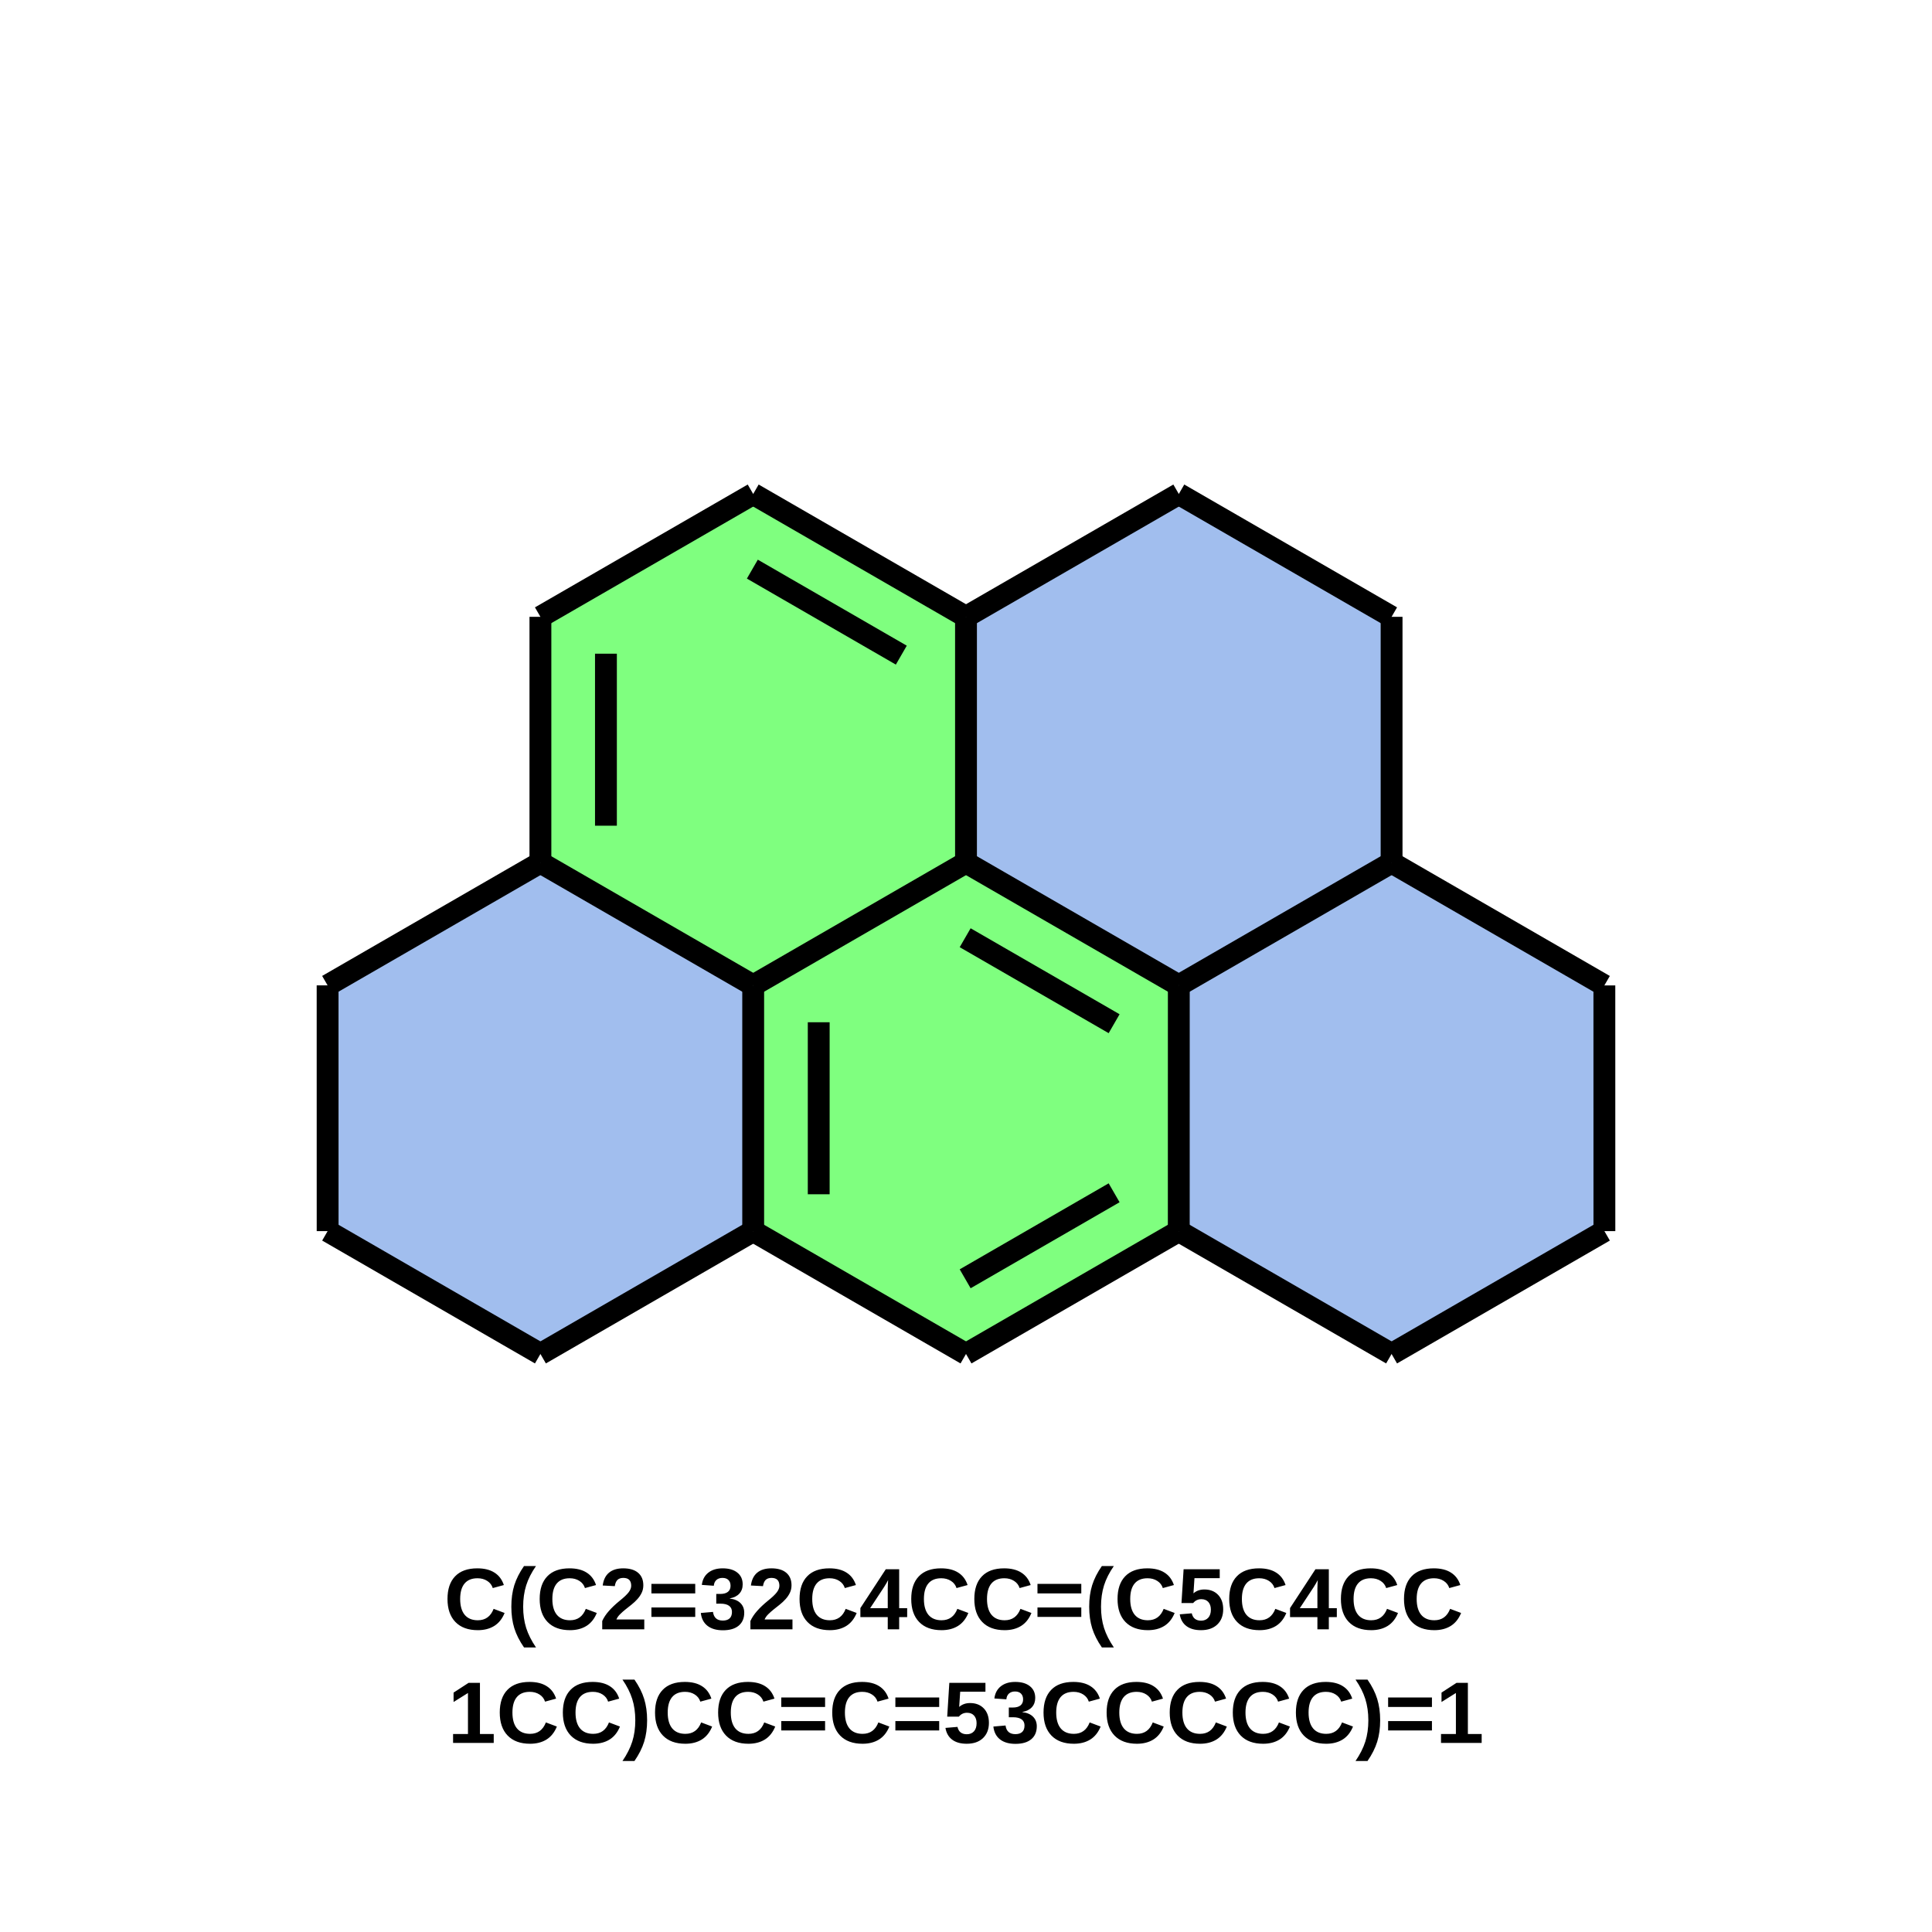
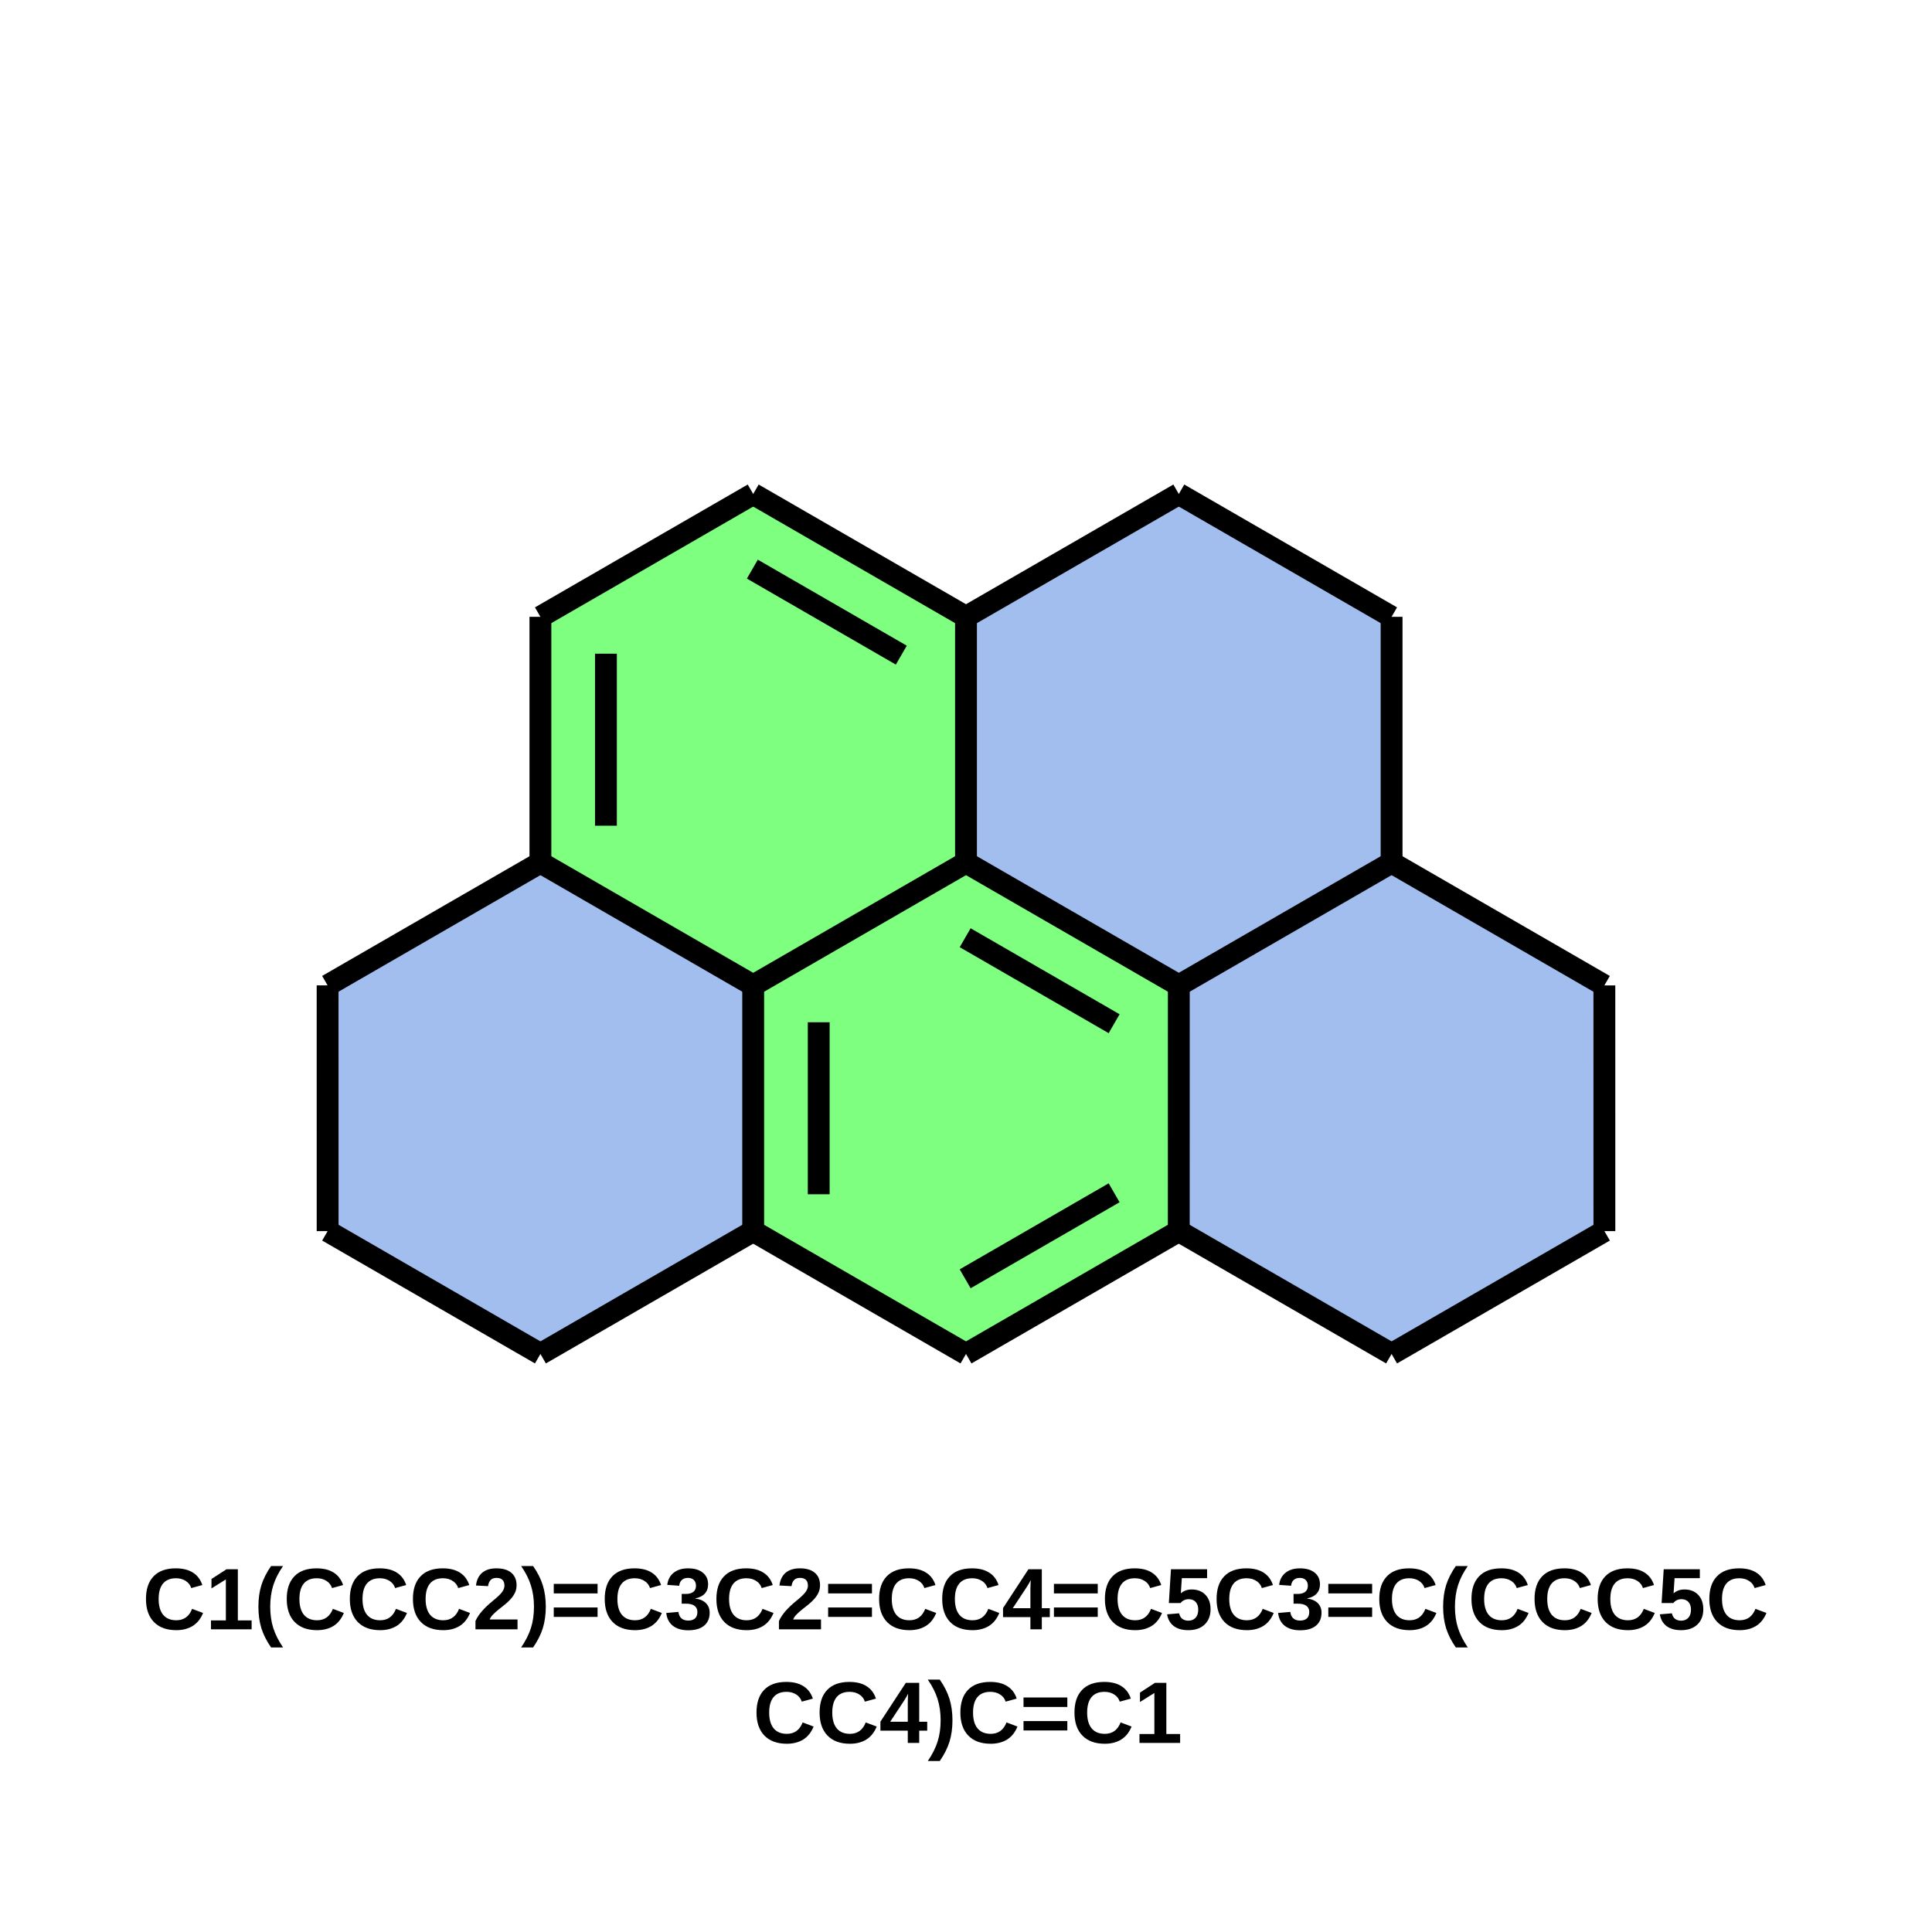
<svg xmlns="http://www.w3.org/2000/svg" class="main-svg" width="600" height="600" style="" viewBox="0 0 600 600">
  <rect x="0" y="0" width="600" height="600" style="fill: rgb(0, 0, 0); fill-opacity: 0;" />
-   <defs id="defs-c57a54">
+   <defs id="defs-2a0d12">
    <g class="clips">
-       <clipPath id="clipc57a54xyplot" class="plotclip">
+       <clipPath id="clip2a0d12xyplot" class="plotclip">
        <rect width="600" height="600" />
      </clipPath>
-       <clipPath class="axesclip" id="clipc57a54x">
+       <clipPath class="axesclip" id="clip2a0d12x">
        <rect x="0" y="0" width="600" height="600" />
      </clipPath>
-       <clipPath class="axesclip" id="clipc57a54y">
+       <clipPath class="axesclip" id="clip2a0d12y">
        <rect x="0" y="0" width="600" height="600" />
      </clipPath>
-       <clipPath class="axesclip" id="clipc57a54xy">
+       <clipPath class="axesclip" id="clip2a0d12xy">
        <rect x="0" y="0" width="600" height="600" />
      </clipPath>
    </g>
    <g class="gradients" />
    <g class="patterns" />
  </defs>
  <g class="bglayer">
    <rect class="bg" x="0" y="0" width="600" height="600" style="fill: rgb(0, 0, 0); fill-opacity: 0; stroke-width: 0;" />
  </g>
  <g class="layer-below">
    <g class="imagelayer" />
    <g class="shapelayer" />
  </g>
  <g class="cartesianlayer">
    <g class="subplot xy">
      <g class="layer-subplot">
        <g class="shapelayer" />
        <g class="imagelayer" />
      </g>
      <g class="minor-gridlayer">
        <g class="x" />
        <g class="y" />
      </g>
      <g class="gridlayer">
        <g class="x" />
        <g class="y" />
      </g>
      <g class="zerolinelayer" />
      <path class="xlines-below crisp" d="M0,0" style="fill: none;" />
      <path class="ylines-below crisp" d="M0,0" style="fill: none;" />
      <g class="overlines-below" />
      <g class="xaxislayer-below" />
      <g class="yaxislayer-below" />
      <g class="overaxes-below" />
-       <g class="plot" transform="" clip-path="url(#clipc57a54xyplot)">
+       <g class="plot" transform="" clip-path="url(#clip2a0d12xyplot)">
        <g class="scatterlayer mlayer">
-           <g class="trace scatter traceb5f4e9" style="stroke-miterlimit: 2; opacity: 1;">
+           <g class="trace scatter tracee80bc1" style="stroke-miterlimit: 2; opacity: 1;">
            <g class="fills">
              <g>
                <path class="js-fill" d="M101.75,382.33L101.74,306.02L167.83,267.87L233.91,306.03L233.91,382.33L167.83,420.49Z" style="fill: rgb(69, 127, 222); fill-opacity: 0.5; stroke-width: 0;" />
              </g>
            </g>
            <g class="errorbars" />
            <g class="lines">
              <path class="js-line" d="M101.75,382.33L101.74,306.02L167.83,267.87L233.91,306.03L233.91,382.33L167.83,420.49" style="vector-effect: non-scaling-stroke; fill: none; stroke: rgb(0, 0, 0); stroke-opacity: 0; stroke-width: 2px; opacity: 1;" />
            </g>
            <g class="points" />
            <g class="text" />
          </g>
-           <g class="trace scatter trace0a159d" style="stroke-miterlimit: 2; opacity: 1;">
+           <g class="trace scatter tracec9cc9b" style="stroke-miterlimit: 2; opacity: 1;">
            <g class="fills">
              <g>
                <path class="js-fill" d="M233.91,382.33L233.91,306.03L300,267.87L366.09,306.02L366.08,382.33L300,420.49Z" style="fill: rgb(0, 255, 0); fill-opacity: 0.5; stroke-width: 0;" />
              </g>
            </g>
            <g class="errorbars" />
            <g class="lines">
              <path class="js-line" d="M233.91,382.33L233.91,306.03L300,267.87L366.09,306.02L366.08,382.33L300,420.49" style="vector-effect: non-scaling-stroke; fill: none; stroke: rgb(0, 0, 0); stroke-opacity: 0; stroke-width: 2px; opacity: 1;" />
            </g>
            <g class="points" />
            <g class="text" />
          </g>
-           <g class="trace scatter tracee8d1be" style="stroke-miterlimit: 2; opacity: 1;">
+           <g class="trace scatter trace2d0947" style="stroke-miterlimit: 2; opacity: 1;">
            <g class="fills">
              <g>
                <path class="js-fill" d="M300,267.87L300,191.56L366.09,153.41L432.17,191.56L432.17,267.87L366.09,306.02Z" style="fill: rgb(69, 127, 222); fill-opacity: 0.5; stroke-width: 0;" />
              </g>
            </g>
            <g class="errorbars" />
            <g class="lines">
              <path class="js-line" d="M300,267.87L300,191.56L366.09,153.41L432.17,191.56L432.17,267.87L366.09,306.02" style="vector-effect: non-scaling-stroke; fill: none; stroke: rgb(0, 0, 0); stroke-opacity: 0; stroke-width: 2px; opacity: 1;" />
            </g>
            <g class="points" />
            <g class="text" />
          </g>
-           <g class="trace scatter trace579764" style="stroke-miterlimit: 2; opacity: 1;">
+           <g class="trace scatter trace7ff19b" style="stroke-miterlimit: 2; opacity: 1;">
            <g class="fills">
              <g>
                <path class="js-fill" d="M432.17,420.49L366.08,382.33L366.09,306.02L432.17,267.87L498.25,306.03L498.26,382.33Z" style="fill: rgb(69, 127, 222); fill-opacity: 0.5; stroke-width: 0;" />
              </g>
            </g>
            <g class="errorbars" />
            <g class="lines">
              <path class="js-line" d="M432.17,420.49L366.08,382.33L366.09,306.02L432.17,267.87L498.25,306.03L498.26,382.33" style="vector-effect: non-scaling-stroke; fill: none; stroke: rgb(0, 0, 0); stroke-opacity: 0; stroke-width: 2px; opacity: 1;" />
            </g>
            <g class="points" />
            <g class="text" />
          </g>
-           <g class="trace scatter tracecfb985" style="stroke-miterlimit: 2; opacity: 1;">
+           <g class="trace scatter tracecc85b1" style="stroke-miterlimit: 2; opacity: 1;">
            <g class="fills">
              <g>
                <path class="js-fill" d="M233.91,306.03L167.83,267.87L167.83,191.56L233.91,153.41L300,191.56L300,267.87Z" style="fill: rgb(0, 255, 0); fill-opacity: 0.5; stroke-width: 0;" />
              </g>
            </g>
            <g class="errorbars" />
            <g class="lines">
              <path class="js-line" d="M233.91,306.03L167.83,267.87L167.83,191.56L233.91,153.41L300,191.56L300,267.87" style="vector-effect: non-scaling-stroke; fill: none; stroke: rgb(0, 0, 0); stroke-opacity: 0; stroke-width: 2px; opacity: 1;" />
            </g>
            <g class="points" />
            <g class="text" />
          </g>
-           <g class="trace scatter trace85653a" style="stroke-miterlimit: 2; opacity: 1;">
+           <g class="trace scatter tracea2abf0" style="stroke-miterlimit: 2; opacity: 1;">
            <g class="fills" />
            <g class="errorbars" />
            <g class="lines">
              <path class="js-line" d="M167.83,267.87L101.74,306.02" style="vector-effect: non-scaling-stroke; fill: none; stroke: rgb(0, 0, 0); stroke-opacity: 1; stroke-width: 6.783px; opacity: 1;" />
            </g>
            <g class="points" />
            <g class="text" />
          </g>
-           <g class="trace scatter traceb44926" style="stroke-miterlimit: 2; opacity: 1;">
+           <g class="trace scatter trace071d9a" style="stroke-miterlimit: 2; opacity: 1;">
            <g class="fills" />
            <g class="errorbars" />
            <g class="lines">
              <path class="js-line" d="M101.74,306.02L101.75,382.33" style="vector-effect: non-scaling-stroke; fill: none; stroke: rgb(0, 0, 0); stroke-opacity: 1; stroke-width: 6.783px; opacity: 1;" />
            </g>
            <g class="points" />
            <g class="text" />
          </g>
-           <g class="trace scatter trace52063c" style="stroke-miterlimit: 2; opacity: 1;">
+           <g class="trace scatter trace790285" style="stroke-miterlimit: 2; opacity: 1;">
            <g class="fills" />
            <g class="errorbars" />
            <g class="lines">
              <path class="js-line" d="M101.75,382.33L167.83,420.49" style="vector-effect: non-scaling-stroke; fill: none; stroke: rgb(0, 0, 0); stroke-opacity: 1; stroke-width: 6.783px; opacity: 1;" />
            </g>
            <g class="points" />
            <g class="text" />
          </g>
-           <g class="trace scatter trace07abfc" style="stroke-miterlimit: 2; opacity: 1;">
+           <g class="trace scatter trace16b7af" style="stroke-miterlimit: 2; opacity: 1;">
            <g class="fills" />
            <g class="errorbars" />
            <g class="lines">
              <path class="js-line" d="M167.83,267.87L233.91,306.03" style="vector-effect: non-scaling-stroke; fill: none; stroke: rgb(0, 0, 0); stroke-opacity: 1; stroke-width: 6.783px; opacity: 1;" />
            </g>
            <g class="points" />
            <g class="text" />
          </g>
-           <g class="trace scatter trace772be9" style="stroke-miterlimit: 2; opacity: 1;">
+           <g class="trace scatter trace8d6cbe" style="stroke-miterlimit: 2; opacity: 1;">
            <g class="fills" />
            <g class="errorbars" />
            <g class="lines">
              <path class="js-line" d="M233.91,306.03L233.91,382.33" style="vector-effect: non-scaling-stroke; fill: none; stroke: rgb(0, 0, 0); stroke-opacity: 1; stroke-width: 6.783px; opacity: 1;" />
            </g>
            <g class="points" />
            <g class="text" />
          </g>
-           <g class="trace scatter trace0173b6" style="stroke-miterlimit: 2; opacity: 1;">
+           <g class="trace scatter traceff643d" style="stroke-miterlimit: 2; opacity: 1;">
            <g class="fills" />
            <g class="errorbars" />
            <g class="lines">
              <path class="js-line" d="M254.26,317.47L254.26,370.89" style="vector-effect: non-scaling-stroke; fill: none; stroke: rgb(0, 0, 0); stroke-opacity: 1; stroke-width: 6.783px; opacity: 1;" />
            </g>
            <g class="points" />
            <g class="text" />
          </g>
-           <g class="trace scatter trace91a6c7" style="stroke-miterlimit: 2; opacity: 1;">
+           <g class="trace scatter trace3f94e9" style="stroke-miterlimit: 2; opacity: 1;">
            <g class="fills" />
            <g class="errorbars" />
            <g class="lines">
              <path class="js-line" d="M233.91,382.33L300,420.49" style="vector-effect: non-scaling-stroke; fill: none; stroke: rgb(0, 0, 0); stroke-opacity: 1; stroke-width: 6.783px; opacity: 1;" />
            </g>
            <g class="points" />
            <g class="text" />
          </g>
-           <g class="trace scatter trace510600" style="stroke-miterlimit: 2; opacity: 1;">
+           <g class="trace scatter trace074eb7" style="stroke-miterlimit: 2; opacity: 1;">
            <g class="fills" />
            <g class="errorbars" />
            <g class="lines">
              <path class="js-line" d="M300,420.49L366.08,382.33" style="vector-effect: non-scaling-stroke; fill: none; stroke: rgb(0, 0, 0); stroke-opacity: 1; stroke-width: 6.783px; opacity: 1;" />
            </g>
            <g class="points" />
            <g class="text" />
          </g>
-           <g class="trace scatter tracebac6c2" style="stroke-miterlimit: 2; opacity: 1;">
+           <g class="trace scatter trace4281a3" style="stroke-miterlimit: 2; opacity: 1;">
            <g class="fills" />
            <g class="errorbars" />
            <g class="lines">
              <path class="js-line" d="M299.74,397.14L346,370.43" style="vector-effect: non-scaling-stroke; fill: none; stroke: rgb(0, 0, 0); stroke-opacity: 1; stroke-width: 6.783px; opacity: 1;" />
            </g>
            <g class="points" />
            <g class="text" />
          </g>
-           <g class="trace scatter tracec065f1" style="stroke-miterlimit: 2; opacity: 1;">
+           <g class="trace scatter trace3c190e" style="stroke-miterlimit: 2; opacity: 1;">
            <g class="fills" />
            <g class="errorbars" />
            <g class="lines">
              <path class="js-line" d="M366.08,382.33L366.09,306.02" style="vector-effect: non-scaling-stroke; fill: none; stroke: rgb(0, 0, 0); stroke-opacity: 1; stroke-width: 6.783px; opacity: 1;" />
            </g>
            <g class="points" />
            <g class="text" />
          </g>
-           <g class="trace scatter tracee54049" style="stroke-miterlimit: 2; opacity: 1;">
+           <g class="trace scatter trace7d8c54" style="stroke-miterlimit: 2; opacity: 1;">
            <g class="fills" />
            <g class="errorbars" />
            <g class="lines">
              <path class="js-line" d="M366.09,306.02L300,267.87" style="vector-effect: non-scaling-stroke; fill: none; stroke: rgb(0, 0, 0); stroke-opacity: 1; stroke-width: 6.783px; opacity: 1;" />
            </g>
            <g class="points" />
            <g class="text" />
          </g>
-           <g class="trace scatter trace8ba8cb" style="stroke-miterlimit: 2; opacity: 1;">
+           <g class="trace scatter trace598258" style="stroke-miterlimit: 2; opacity: 1;">
            <g class="fills" />
            <g class="errorbars" />
            <g class="lines">
              <path class="js-line" d="M346,317.92L299.74,291.22" style="vector-effect: non-scaling-stroke; fill: none; stroke: rgb(0, 0, 0); stroke-opacity: 1; stroke-width: 6.783px; opacity: 1;" />
            </g>
            <g class="points" />
            <g class="text" />
          </g>
-           <g class="trace scatter tracee65040" style="stroke-miterlimit: 2; opacity: 1;">
+           <g class="trace scatter trace8ded92" style="stroke-miterlimit: 2; opacity: 1;">
            <g class="fills" />
            <g class="errorbars" />
            <g class="lines">
              <path class="js-line" d="M300,267.87L300,191.56" style="vector-effect: non-scaling-stroke; fill: none; stroke: rgb(0, 0, 0); stroke-opacity: 1; stroke-width: 6.783px; opacity: 1;" />
            </g>
            <g class="points" />
            <g class="text" />
          </g>
-           <g class="trace scatter trace7d601e" style="stroke-miterlimit: 2; opacity: 1;">
+           <g class="trace scatter trace7efdce" style="stroke-miterlimit: 2; opacity: 1;">
            <g class="fills" />
            <g class="errorbars" />
            <g class="lines">
              <path class="js-line" d="M300,191.56L366.09,153.41" style="vector-effect: non-scaling-stroke; fill: none; stroke: rgb(0, 0, 0); stroke-opacity: 1; stroke-width: 6.783px; opacity: 1;" />
            </g>
            <g class="points" />
            <g class="text" />
          </g>
-           <g class="trace scatter trace691e7d" style="stroke-miterlimit: 2; opacity: 1;">
+           <g class="trace scatter tracebcdbd1" style="stroke-miterlimit: 2; opacity: 1;">
            <g class="fills" />
            <g class="errorbars" />
            <g class="lines">
              <path class="js-line" d="M366.09,153.41L432.17,191.56" style="vector-effect: non-scaling-stroke; fill: none; stroke: rgb(0, 0, 0); stroke-opacity: 1; stroke-width: 6.783px; opacity: 1;" />
            </g>
            <g class="points" />
            <g class="text" />
          </g>
-           <g class="trace scatter traceeaaeac" style="stroke-miterlimit: 2; opacity: 1;">
+           <g class="trace scatter tracef725a9" style="stroke-miterlimit: 2; opacity: 1;">
            <g class="fills" />
            <g class="errorbars" />
            <g class="lines">
              <path class="js-line" d="M432.17,191.56L432.17,267.87" style="vector-effect: non-scaling-stroke; fill: none; stroke: rgb(0, 0, 0); stroke-opacity: 1; stroke-width: 6.783px; opacity: 1;" />
            </g>
            <g class="points" />
            <g class="text" />
          </g>
-           <g class="trace scatter tracefbddf6" style="stroke-miterlimit: 2; opacity: 1;">
+           <g class="trace scatter trace5ce16c" style="stroke-miterlimit: 2; opacity: 1;">
            <g class="fills" />
            <g class="errorbars" />
            <g class="lines">
              <path class="js-line" d="M432.17,267.87L498.25,306.03" style="vector-effect: non-scaling-stroke; fill: none; stroke: rgb(0, 0, 0); stroke-opacity: 1; stroke-width: 6.783px; opacity: 1;" />
            </g>
            <g class="points" />
            <g class="text" />
          </g>
-           <g class="trace scatter trace13a2f9" style="stroke-miterlimit: 2; opacity: 1;">
+           <g class="trace scatter trace9733f0" style="stroke-miterlimit: 2; opacity: 1;">
            <g class="fills" />
            <g class="errorbars" />
            <g class="lines">
              <path class="js-line" d="M498.25,306.03L498.26,382.33" style="vector-effect: non-scaling-stroke; fill: none; stroke: rgb(0, 0, 0); stroke-opacity: 1; stroke-width: 6.783px; opacity: 1;" />
            </g>
            <g class="points" />
            <g class="text" />
          </g>
-           <g class="trace scatter tracee0ccb7" style="stroke-miterlimit: 2; opacity: 1;">
+           <g class="trace scatter trace22ab8c" style="stroke-miterlimit: 2; opacity: 1;">
            <g class="fills" />
            <g class="errorbars" />
            <g class="lines">
              <path class="js-line" d="M498.26,382.33L432.17,420.49" style="vector-effect: non-scaling-stroke; fill: none; stroke: rgb(0, 0, 0); stroke-opacity: 1; stroke-width: 6.783px; opacity: 1;" />
            </g>
            <g class="points" />
            <g class="text" />
          </g>
-           <g class="trace scatter tracee815a0" style="stroke-miterlimit: 2; opacity: 1;">
+           <g class="trace scatter trace7743aa" style="stroke-miterlimit: 2; opacity: 1;">
            <g class="fills" />
            <g class="errorbars" />
            <g class="lines">
              <path class="js-line" d="M300,191.56L233.91,153.41" style="vector-effect: non-scaling-stroke; fill: none; stroke: rgb(0, 0, 0); stroke-opacity: 1; stroke-width: 6.783px; opacity: 1;" />
            </g>
            <g class="points" />
            <g class="text" />
          </g>
-           <g class="trace scatter tracec70e99" style="stroke-miterlimit: 2; opacity: 1;">
+           <g class="trace scatter trace2eb54d" style="stroke-miterlimit: 2; opacity: 1;">
            <g class="fills" />
            <g class="errorbars" />
            <g class="lines">
              <path class="js-line" d="M279.91,203.46L233.65,176.75" style="vector-effect: non-scaling-stroke; fill: none; stroke: rgb(0, 0, 0); stroke-opacity: 1; stroke-width: 6.783px; opacity: 1;" />
            </g>
            <g class="points" />
            <g class="text" />
          </g>
-           <g class="trace scatter traceb0ad51" style="stroke-miterlimit: 2; opacity: 1;">
+           <g class="trace scatter tracef5b6fa" style="stroke-miterlimit: 2; opacity: 1;">
            <g class="fills" />
            <g class="errorbars" />
            <g class="lines">
              <path class="js-line" d="M233.91,153.41L167.83,191.56" style="vector-effect: non-scaling-stroke; fill: none; stroke: rgb(0, 0, 0); stroke-opacity: 1; stroke-width: 6.783px; opacity: 1;" />
            </g>
            <g class="points" />
            <g class="text" />
          </g>
-           <g class="trace scatter trace064dcb" style="stroke-miterlimit: 2; opacity: 1;">
+           <g class="trace scatter traceb8b8d8" style="stroke-miterlimit: 2; opacity: 1;">
            <g class="fills" />
            <g class="errorbars" />
            <g class="lines">
              <path class="js-line" d="M167.83,191.56L167.83,267.87" style="vector-effect: non-scaling-stroke; fill: none; stroke: rgb(0, 0, 0); stroke-opacity: 1; stroke-width: 6.783px; opacity: 1;" />
            </g>
            <g class="points" />
            <g class="text" />
          </g>
-           <g class="trace scatter tracecc84fb" style="stroke-miterlimit: 2; opacity: 1;">
+           <g class="trace scatter trace694506" style="stroke-miterlimit: 2; opacity: 1;">
            <g class="fills" />
            <g class="errorbars" />
            <g class="lines">
              <path class="js-line" d="M188.18,203.01L188.18,256.43" style="vector-effect: non-scaling-stroke; fill: none; stroke: rgb(0, 0, 0); stroke-opacity: 1; stroke-width: 6.783px; opacity: 1;" />
            </g>
            <g class="points" />
            <g class="text" />
          </g>
-           <g class="trace scatter trace7ec5bd" style="stroke-miterlimit: 2; opacity: 1;">
+           <g class="trace scatter trace4d6f59" style="stroke-miterlimit: 2; opacity: 1;">
            <g class="fills" />
            <g class="errorbars" />
            <g class="lines">
              <path class="js-line" d="M233.91,382.33L167.83,420.49" style="vector-effect: non-scaling-stroke; fill: none; stroke: rgb(0, 0, 0); stroke-opacity: 1; stroke-width: 6.783px; opacity: 1;" />
            </g>
            <g class="points" />
            <g class="text" />
          </g>
-           <g class="trace scatter trace68f2e6" style="stroke-miterlimit: 2; opacity: 1;">
+           <g class="trace scatter tracea0f688" style="stroke-miterlimit: 2; opacity: 1;">
            <g class="fills" />
            <g class="errorbars" />
            <g class="lines">
              <path class="js-line" d="M300,267.87L233.91,306.03" style="vector-effect: non-scaling-stroke; fill: none; stroke: rgb(0, 0, 0); stroke-opacity: 1; stroke-width: 6.783px; opacity: 1;" />
            </g>
            <g class="points" />
            <g class="text" />
          </g>
-           <g class="trace scatter trace5f2758" style="stroke-miterlimit: 2; opacity: 1;">
+           <g class="trace scatter traceee0986" style="stroke-miterlimit: 2; opacity: 1;">
            <g class="fills" />
            <g class="errorbars" />
            <g class="lines">
              <path class="js-line" d="M432.17,420.49L366.08,382.33" style="vector-effect: non-scaling-stroke; fill: none; stroke: rgb(0, 0, 0); stroke-opacity: 1; stroke-width: 6.783px; opacity: 1;" />
            </g>
            <g class="points" />
            <g class="text" />
          </g>
-           <g class="trace scatter trace32206a" style="stroke-miterlimit: 2; opacity: 1;">
+           <g class="trace scatter trace390b34" style="stroke-miterlimit: 2; opacity: 1;">
            <g class="fills" />
            <g class="errorbars" />
            <g class="lines">
              <path class="js-line" d="M432.17,267.87L366.09,306.02" style="vector-effect: non-scaling-stroke; fill: none; stroke: rgb(0, 0, 0); stroke-opacity: 1; stroke-width: 6.783px; opacity: 1;" />
            </g>
            <g class="points" />
            <g class="text" />
          </g>
        </g>
      </g>
      <g class="overplot" />
      <path class="xlines-above" />
      <path class="ylines-above" />
      <g class="overlines-above" />
      <g class="xaxislayer-above" />
      <g class="yaxislayer-above" />
      <g class="overaxes-above" />
    </g>
  </g>
  <g class="polarlayer" />
  <g class="smithlayer" />
  <g class="ternarylayer" />
  <g class="geolayer" />
  <g class="funnelarealayer" />
  <g class="pielayer" />
  <g class="iciclelayer" />
  <g class="treemaplayer" />
  <g class="sunburstlayer" />
  <g class="glimages" />
-   <defs id="topdefs-c57a54">
+   <defs id="topdefs-2a0d12">
    <g class="clips" />
  </defs>
  <g class="layer-above">
    <g class="imagelayer" />
    <g class="shapelayer" />
  </g>
  <g class="infolayer">
    <g class="g-gtitle" />
    <g class="annotation" data-index="0" style="opacity: 1;">
      <g class="annotation-text-g" transform="rotate(0,300,514.49)">
-         <g class="cursor-pointer" transform="translate(137,479)">
-           <rect class="bg" x="0.5" y="0.5" width="325" height="69" style="stroke-width: 1px; stroke: rgb(0, 0, 0); stroke-opacity: 0; fill: rgb(0, 0, 0); fill-opacity: 0;" />
-           <text class="annotation-text" text-anchor="middle" x="162.953" y="27" style="font-family: Arial; font-size: 27.132px; fill: rgb(0, 0, 0); fill-opacity: 1; white-space: pre;">
-             <tspan class="line" dy="0em" x="162.953" y="27">
-               <tspan style="font-weight:bold">C(C2=32C4CC=(C5C4CC</tspan>
+         <g class="cursor-pointer" transform="translate(46,479)">
+           <rect class="bg" x="0.5" y="0.5" width="508" height="69" style="stroke-width: 1px; stroke: rgb(0, 0, 0); stroke-opacity: 0; fill: rgb(0, 0, 0); fill-opacity: 0;" />
+           <text class="annotation-text" text-anchor="middle" x="254.547" y="27" style="font-family: Arial; font-size: 27.132px; fill: rgb(0, 0, 0); fill-opacity: 1; white-space: pre;">
+             <tspan class="line" dy="0em" x="254.547" y="27">
+               <tspan style="font-weight:bold">C1(CCC2)=C3C2=CC4=C5C3=C(CCC5C</tspan>
            </tspan>
-             <tspan class="line" dy="1.3em" x="162.953" y="27">
-               <tspan style="font-weight:bold">1CC)CC=C=53CCCCC)=1</tspan>
+             <tspan class="line" dy="1.3em" x="254.547" y="27">
+               <tspan style="font-weight:bold">CC4)C=C1</tspan>
            </tspan>
          </text>
        </g>
      </g>
    </g>
  </g>
</svg>
